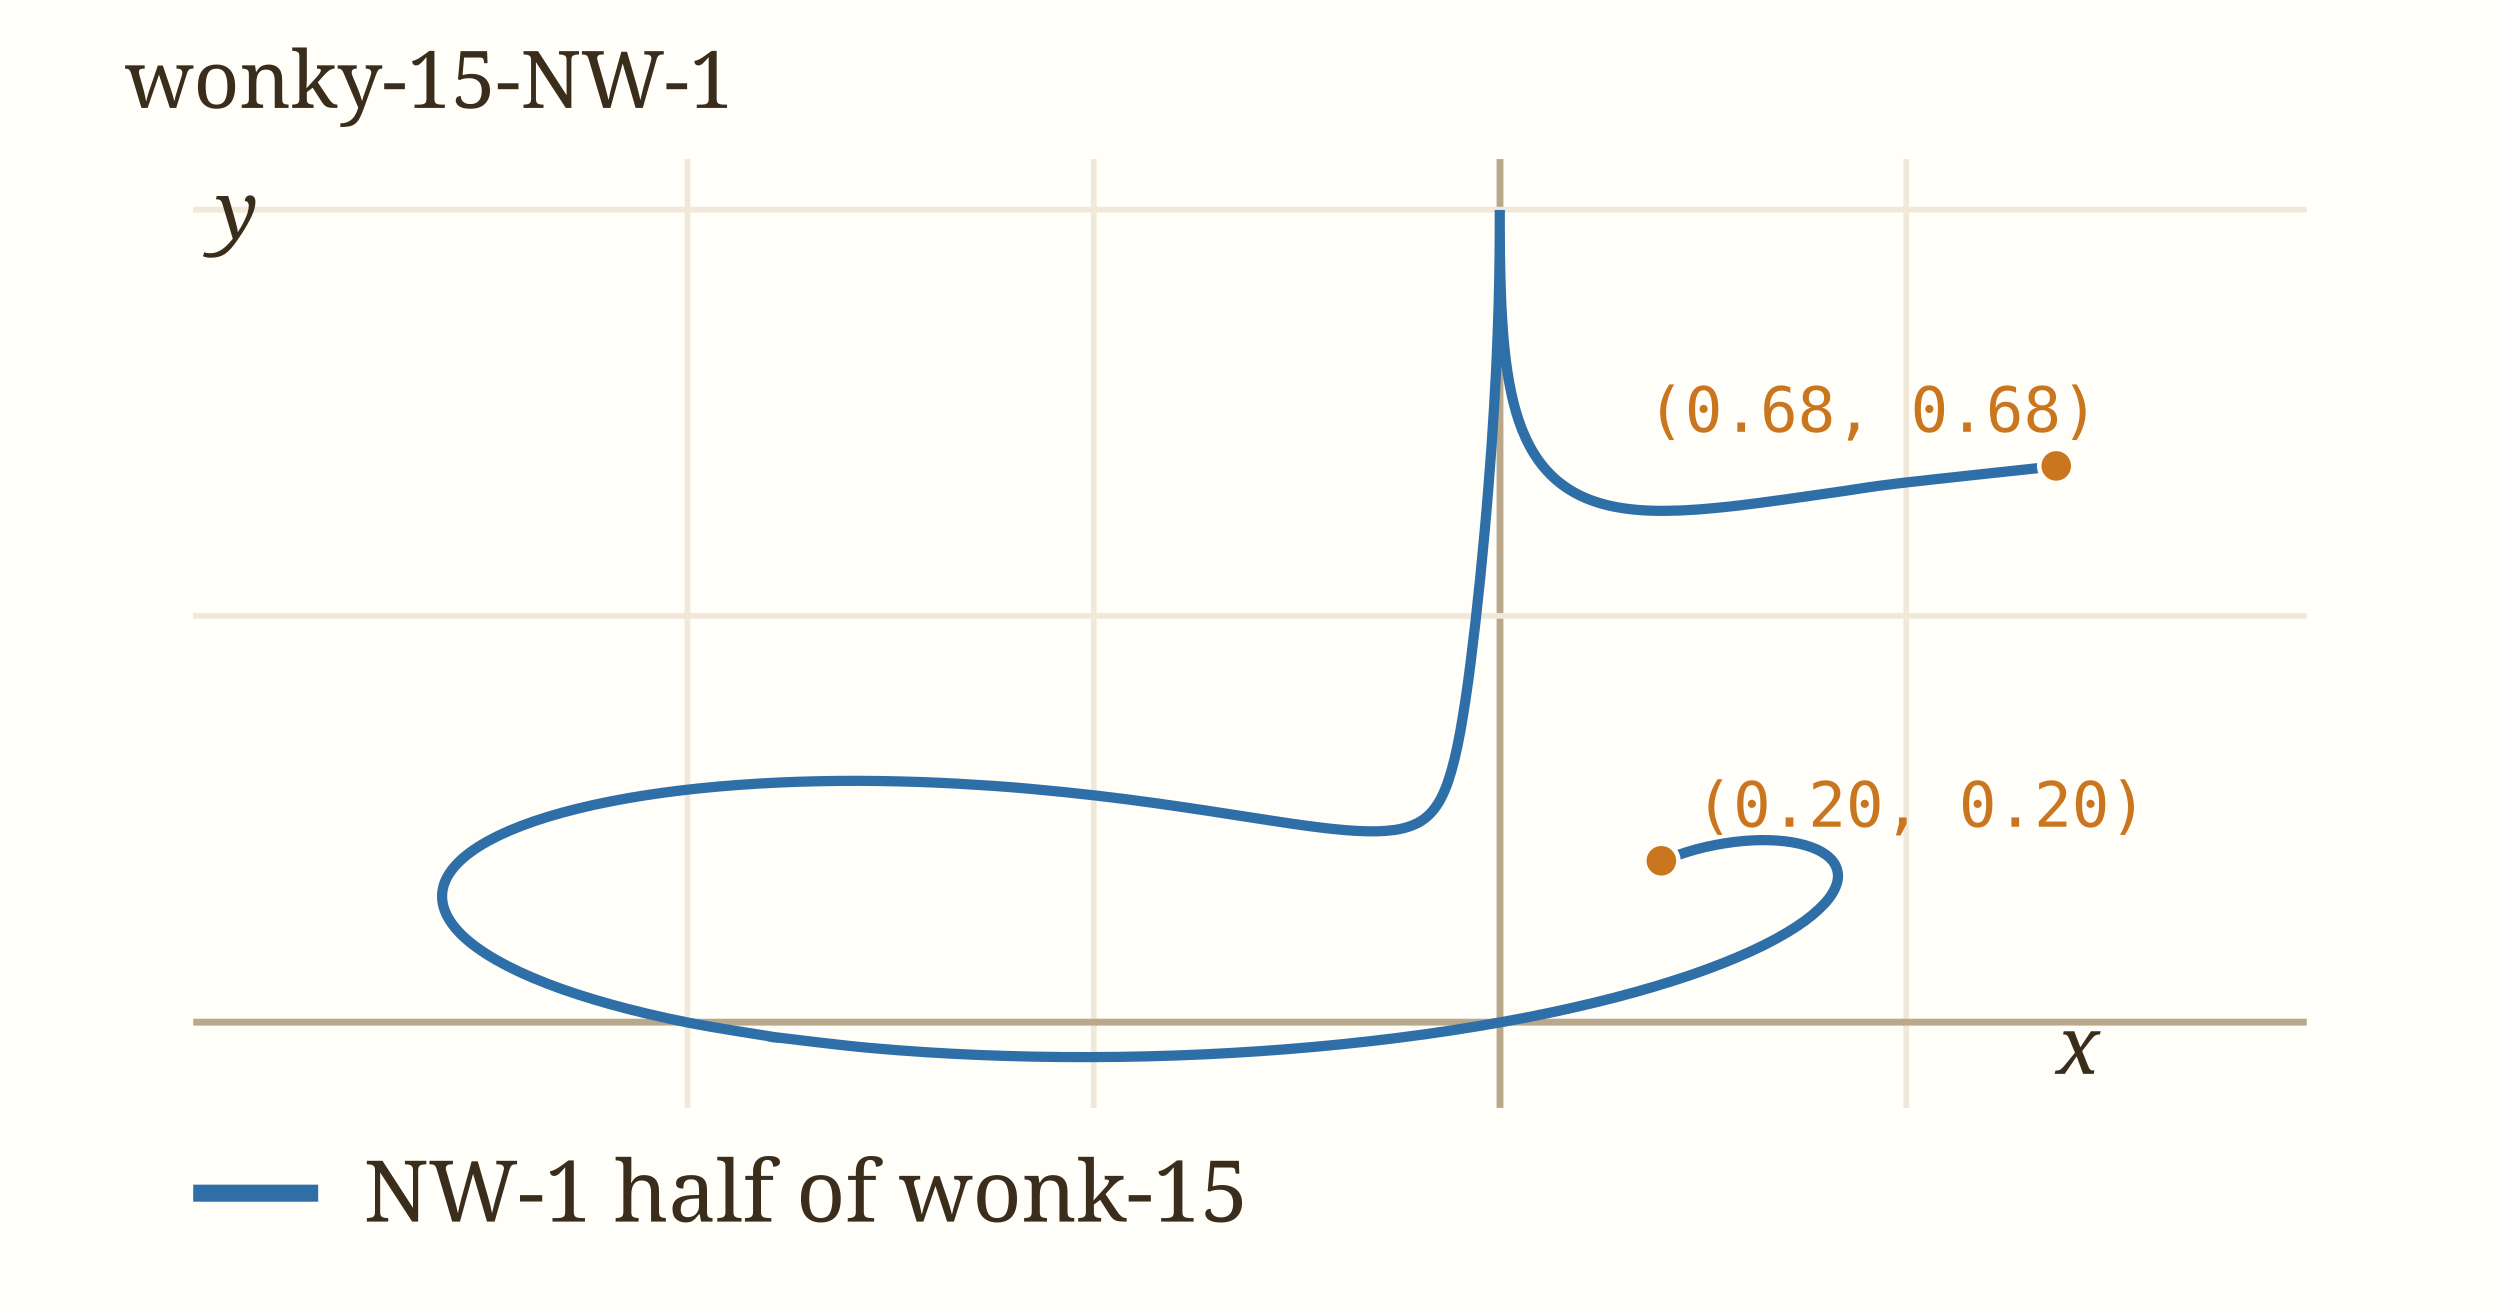
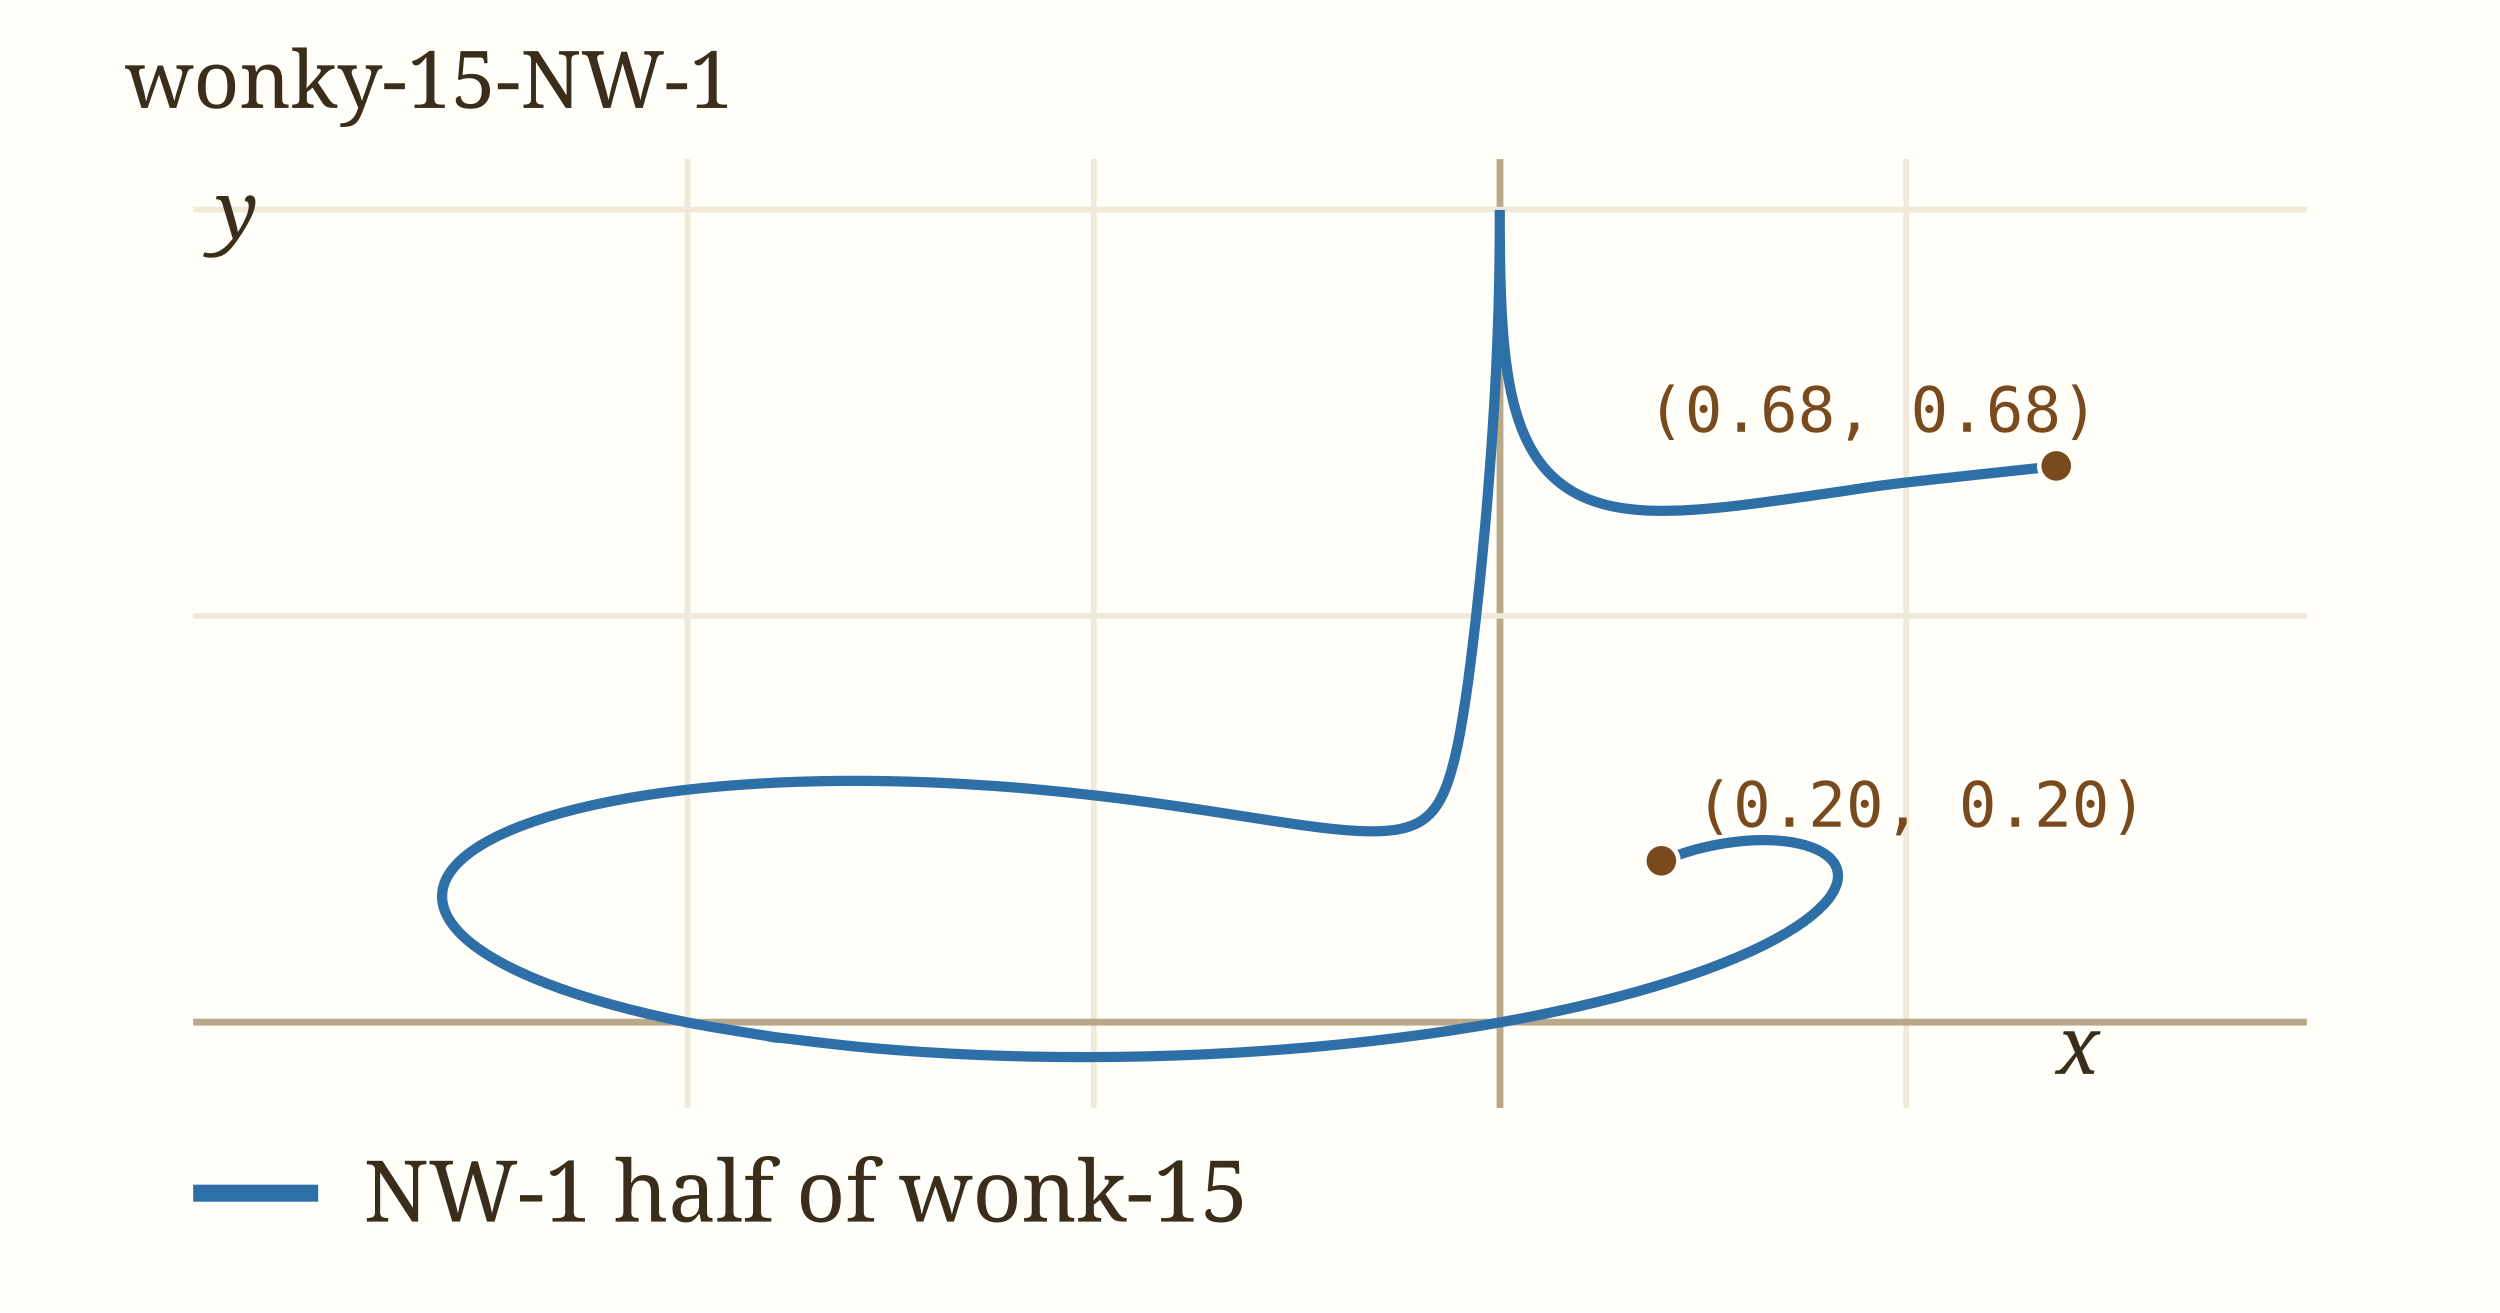
<svg xmlns="http://www.w3.org/2000/svg" viewBox="0 0 440 231" width="440" height="231" role="img" aria-label="wonky-15-NW-1" data-panel="wonky-15-NW-1">
  <rect x="0" y="0" width="440" height="231" fill="#fffef9" />
  <clipPath id="clip-wonky-15-NW-1">
    <rect x="34" y="28" width="372" height="167" />
  </clipPath>
  <g clip-path="url(#clip-wonky-15-NW-1)">
    <line x1="121.0" x2="121.0" y1="28" y2="195" stroke="#f0e8d8" stroke-width="1" />
    <text x="121.0" y="209.0" font-family="ui-monospace, Menlo, monospace" font-size="11" fill="#9c8a6a" text-anchor="middle">-1</text>
    <line x1="192.5" x2="192.5" y1="28" y2="195" stroke="#f0e8d8" stroke-width="1" />
    <text x="192.5" y="209.0" font-family="ui-monospace, Menlo, monospace" font-size="11" fill="#9c8a6a" text-anchor="middle">-0.5</text>
    <line x1="264.0" x2="264.0" y1="28" y2="195" stroke="#b9a98a" stroke-width="1.2" />
    <line x1="335.5" x2="335.5" y1="28" y2="195" stroke="#f0e8d8" stroke-width="1" />
    <text x="335.5" y="209.0" font-family="ui-monospace, Menlo, monospace" font-size="11" fill="#9c8a6a" text-anchor="middle">0.5</text>
    <line x1="34" x2="406" y1="179.9" y2="179.9" stroke="#b9a98a" stroke-width="1.2" />
    <line x1="34" x2="406" y1="108.4" y2="108.4" stroke="#f0e8d8" stroke-width="1" />
    <text x="28.0" y="112.4" font-family="ui-monospace, Menlo, monospace" font-size="11" fill="#9c8a6a" text-anchor="end">0.5</text>
    <line x1="34" x2="406" y1="36.9" y2="36.9" stroke="#f0e8d8" stroke-width="1" />
    <text x="28.0" y="40.9" font-family="ui-monospace, Menlo, monospace" font-size="11" fill="#9c8a6a" text-anchor="end">1</text>
    <path d="M361.85,82.05 C357.33,82.55 341.07,84.26 334.72,85.00 C328.38,85.75 327.18,86.05 323.77,86.53 C320.35,87.01 317.19,87.49 314.23,87.89 C311.28,88.30 308.56,88.67 306.02,88.97 C303.48,89.26 301.16,89.50 298.99,89.66 C296.82,89.82 294.84,89.90 292.99,89.91 C291.14,89.92 289.46,89.86 287.88,89.71 C286.31,89.57 284.88,89.35 283.54,89.06 C282.20,88.77 280.99,88.40 279.85,87.97 C278.71,87.54 277.68,87.04 276.72,86.48 C275.76,85.92 274.89,85.29 274.08,84.62 C273.27,83.94 272.54,83.20 271.86,82.41 C271.18,81.62 270.58,80.78 270.02,79.89 C269.46,79.00 268.96,78.06 268.51,77.08 C268.05,76.09 267.65,75.06 267.29,73.99 C266.92,72.91 266.61,71.80 266.32,70.65 C266.04,69.50 265.80,68.30 265.58,67.09 C265.36,65.87 265.18,64.62 265.02,63.36 C264.86,62.10 264.74,60.80 264.62,59.52 C264.51,58.24 264.42,56.93 264.35,55.66 C264.27,54.39 264.22,53.12 264.17,51.89 C264.12,50.67 264.09,49.46 264.06,48.32 C264.03,47.19 264.02,46.09 264.00,45.08 C263.99,44.07 263.98,43.11 263.97,42.27 C263.97,41.42 263.97,40.64 263.96,39.99 C263.96,39.33 263.96,38.76 263.96,38.31 C263.96,37.86 263.96,37.52 263.96,37.29 C263.96,37.06 263.96,36.95 263.96,36.95 C263.96,36.95 263.96,37.06 263.96,37.29 C263.96,37.52 263.96,37.86 263.96,38.31 C263.96,38.77 263.96,39.34 263.96,40.02 C263.95,40.70 263.95,41.49 263.95,42.40 C263.94,43.31 263.93,44.33 263.92,45.47 C263.90,46.61 263.89,47.87 263.86,49.24 C263.83,50.62 263.80,52.11 263.76,53.73 C263.71,55.34 263.65,57.08 263.58,58.94 C263.51,60.79 263.43,62.77 263.33,64.85 C263.23,66.93 263.11,69.14 262.97,71.42 C262.83,73.71 262.68,76.11 262.51,78.56 C262.33,81.01 262.14,83.57 261.93,86.13 C261.73,88.70 261.50,91.34 261.26,93.95 C261.02,96.55 260.77,99.21 260.51,101.79 C260.24,104.36 259.97,106.95 259.69,109.42 C259.41,111.89 259.12,114.32 258.83,116.60 C258.54,118.89 258.24,121.10 257.93,123.14 C257.62,125.18 257.31,127.11 256.99,128.87 C256.66,130.63 256.33,132.24 255.97,133.70 C255.61,135.16 255.24,136.45 254.84,137.61 C254.43,138.76 254.01,139.76 253.54,140.64 C253.07,141.51 252.57,142.24 252.01,142.87 C251.45,143.51 250.85,144.01 250.19,144.45 C249.52,144.88 248.81,145.20 248.02,145.47 C247.23,145.74 246.39,145.93 245.46,146.07 C244.52,146.20 243.53,146.28 242.42,146.31 C241.32,146.34 240.14,146.31 238.84,146.24 C237.54,146.17 236.15,146.06 234.60,145.90 C233.05,145.74 231.40,145.53 229.56,145.28 C227.72,145.03 225.75,144.74 223.57,144.40 C221.38,144.07 219.03,143.70 216.45,143.30 C213.86,142.90 211.08,142.46 208.06,142.03 C205.04,141.59 201.79,141.12 198.32,140.68 C194.85,140.24 191.13,139.79 187.23,139.40 C183.33,139.00 179.18,138.62 174.90,138.32 C170.63,138.03 166.13,137.77 161.59,137.62 C157.05,137.48 152.32,137.39 147.66,137.44 C142.99,137.49 138.21,137.63 133.59,137.91 C128.98,138.18 124.34,138.58 119.97,139.10 C115.60,139.63 111.30,140.28 107.38,141.06 C103.45,141.84 99.71,142.75 96.42,143.76 C93.13,144.77 90.13,145.91 87.64,147.12 C85.15,148.34 83.04,149.67 81.48,151.04 C79.91,152.41 78.81,153.88 78.25,155.35 C77.70,156.83 77.66,158.37 78.15,159.89 C78.64,161.41 79.67,162.97 81.19,164.48 C82.71,165.98 84.78,167.49 87.28,168.92 C89.78,170.36 92.80,171.76 96.17,173.07 C99.55,174.38 103.41,175.64 107.54,176.78 C111.67,177.93 116.17,178.99 120.96,179.95 C125.75,180.91 133.74,182.10 136.30,182.53 C138.86,182.96 133.43,182.21 136.30,182.53 C139.17,182.85 147.53,183.95 153.51,184.47 C159.49,185.00 165.79,185.41 172.18,185.67 C178.57,185.94 185.21,186.07 191.83,186.05 C198.44,186.04 205.23,185.87 211.89,185.57 C218.54,185.26 225.27,184.80 231.76,184.21 C238.25,183.62 244.70,182.88 250.82,182.03 C256.94,181.18 262.92,180.18 268.49,179.11 C274.05,178.03 279.37,176.82 284.22,175.57 C289.07,174.32 293.57,172.96 297.58,171.60 C301.59,170.23 305.18,168.79 308.27,167.38 C311.36,165.97 313.97,164.52 316.11,163.13 C318.24,161.75 319.88,160.36 321.08,159.07 C322.28,157.79 322.98,156.54 323.31,155.41 C323.64,154.29 323.49,153.23 323.05,152.33 C322.61,151.42 321.75,150.62 320.67,149.98 C319.59,149.33 318.15,148.82 316.58,148.47 C315.02,148.12 313.16,147.91 311.25,147.87 C309.34,147.82 307.23,147.93 305.12,148.20 C303.01,148.47 300.78,148.89 298.61,149.46 C296.43,150.03 293.10,151.28 292.07,151.62 C291.04,151.95 292.38,151.50 292.44,151.47" fill="none" stroke="#2f6fa8" stroke-width="1.8" stroke-linecap="round" data-path="wonky-15-NW-1" />
-     <circle cx="292.4" cy="151.5" r="3" fill="#c9761f" stroke="#fffef9" stroke-width="0.8" />
-     <text x="298.4" y="145.5" font-family="ui-monospace, Menlo, monospace" font-size="11" fill="#c9761f">(0.20, 0.20)</text>
-     <circle cx="361.9" cy="82.0" r="3" fill="#c9761f" stroke="#fffef9" stroke-width="0.8" />
-     <text x="289.9" y="76.0" font-family="ui-monospace, Menlo, monospace" font-size="11" fill="#c9761f">(0.68, 0.68)</text>
+     <circle cx="292.4" cy="151.5" r="3" fill="#7a4a1f" stroke="#fffef9" stroke-width="0.8" />
+     <text x="298.4" y="145.5" font-family="ui-monospace, Menlo, monospace" font-size="11" fill="#7a4a1f">(0.20, 0.20)</text>
+     <circle cx="361.9" cy="82.0" r="3" fill="#7a4a1f" stroke="#fffef9" stroke-width="0.8" />
+     <text x="289.9" y="76.0" font-family="ui-monospace, Menlo, monospace" font-size="11" fill="#7a4a1f">(0.68, 0.68)</text>
  </g>
  <text x="361.9" y="189.0" font-family="Georgia, serif" font-size="14" font-style="italic" fill="#3b2d1c">x</text>
  <text x="38.0" y="42.0" font-family="Georgia, serif" font-size="14" font-style="italic" fill="#3b2d1c">y</text>
  <text x="22" y="19" font-family="Georgia, serif" font-size="14" fill="#3b2d1c">wonky-15-NW-1</text>
  <line x1="34" x2="56" y1="210" y2="210" stroke="#2f6fa8" stroke-width="3" />
  <text x="64" y="215" font-family="Georgia, serif" font-size="15" fill="#3b2d1c">NW-1 half of wonk-15</text>
</svg>
